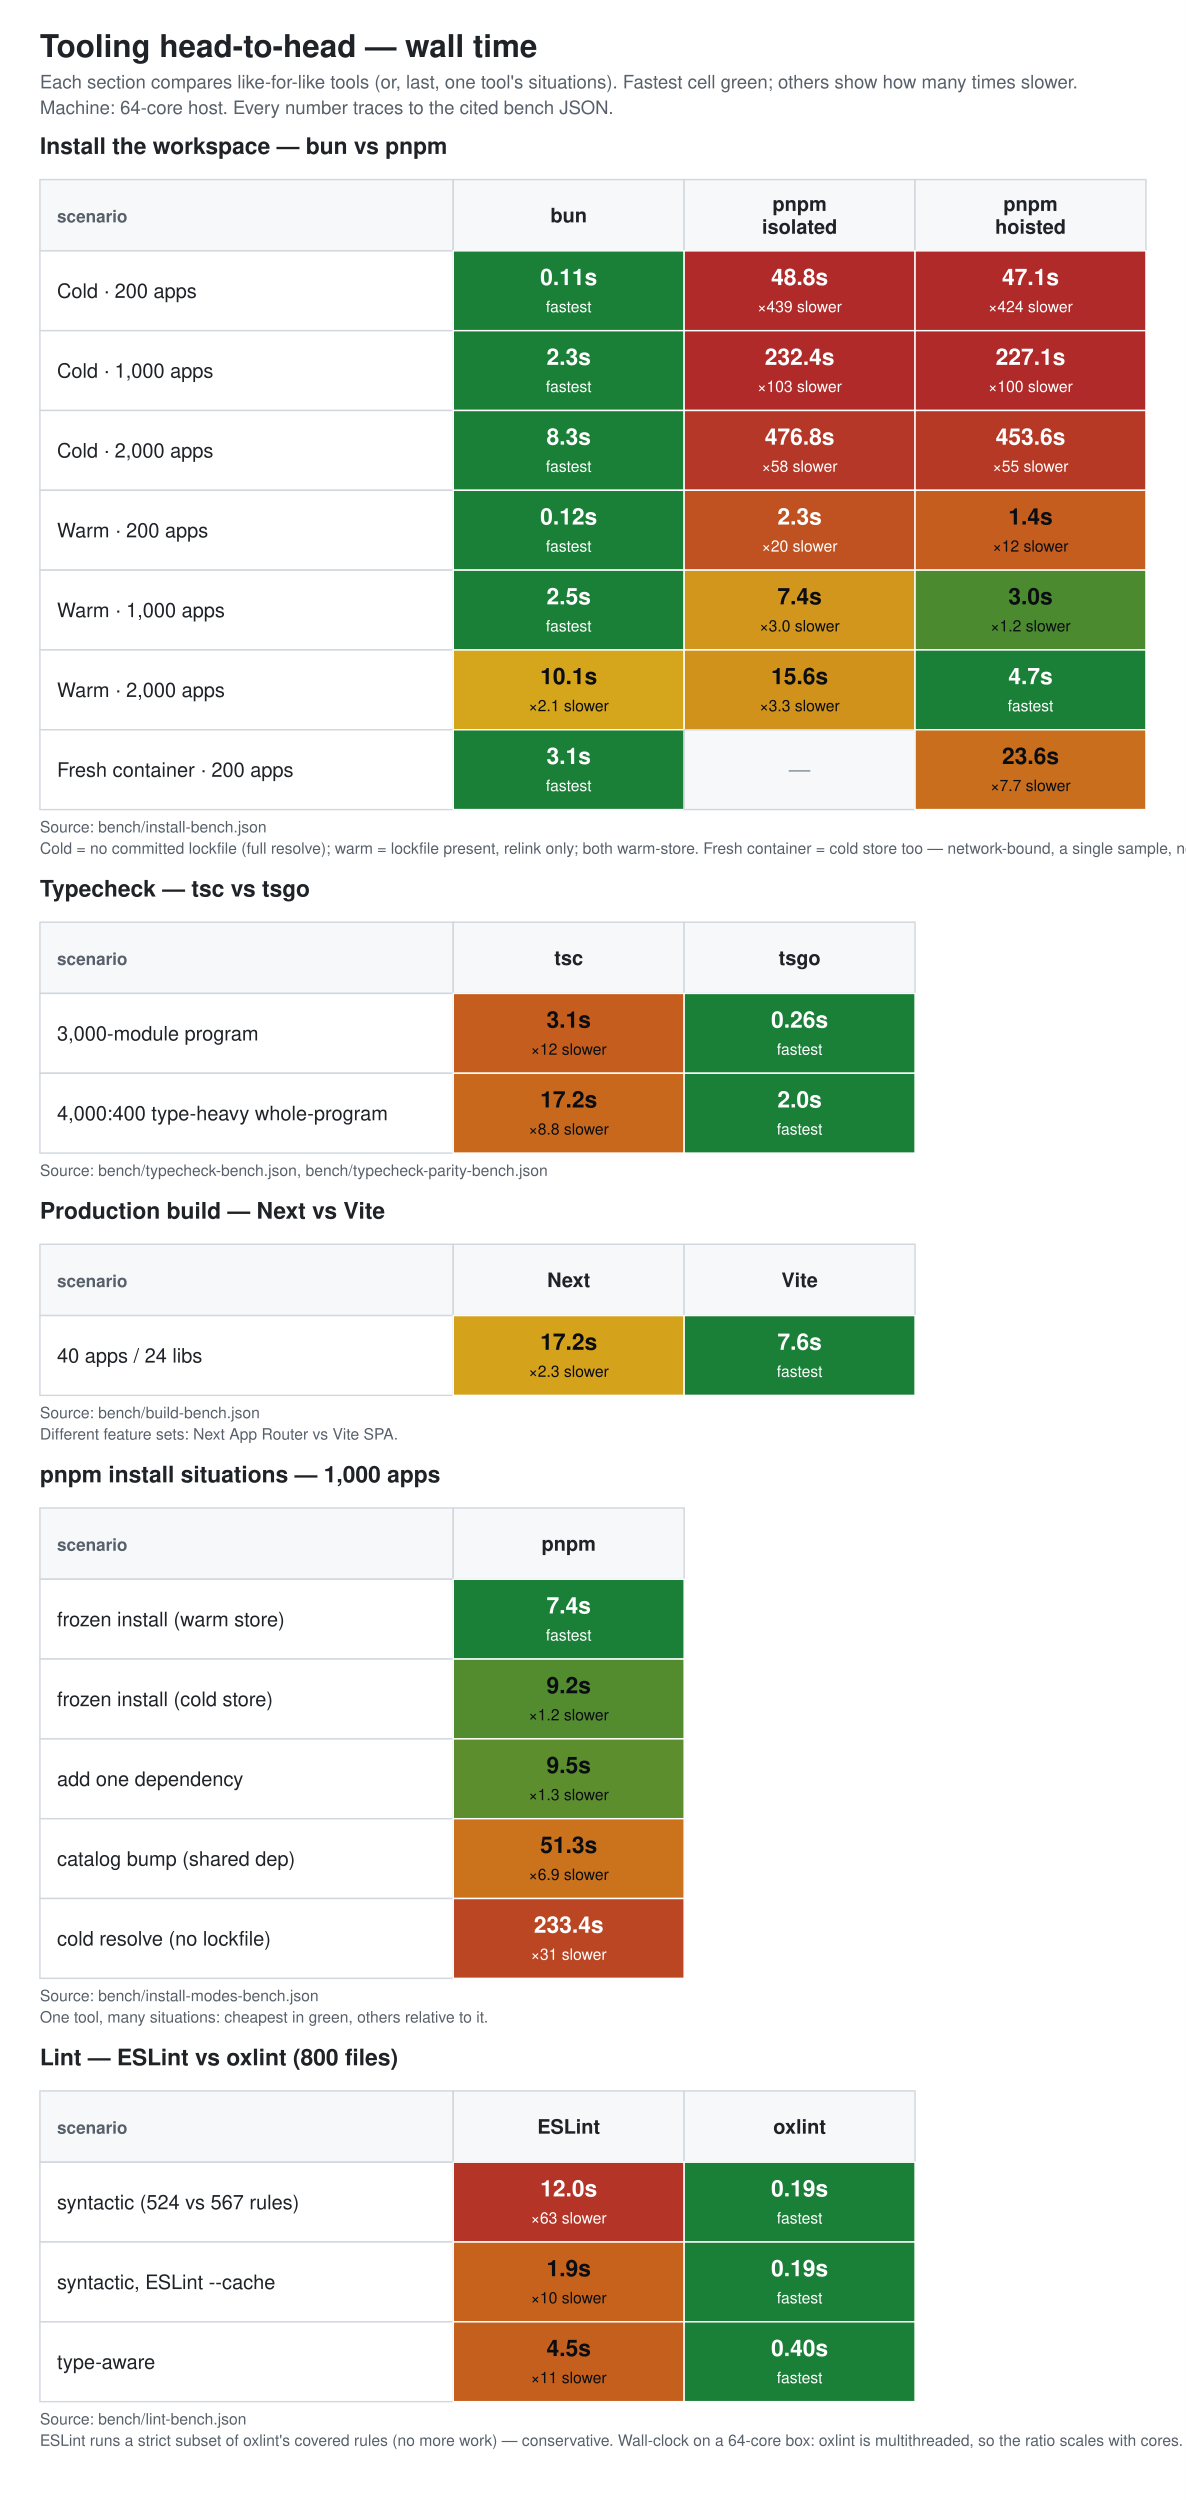
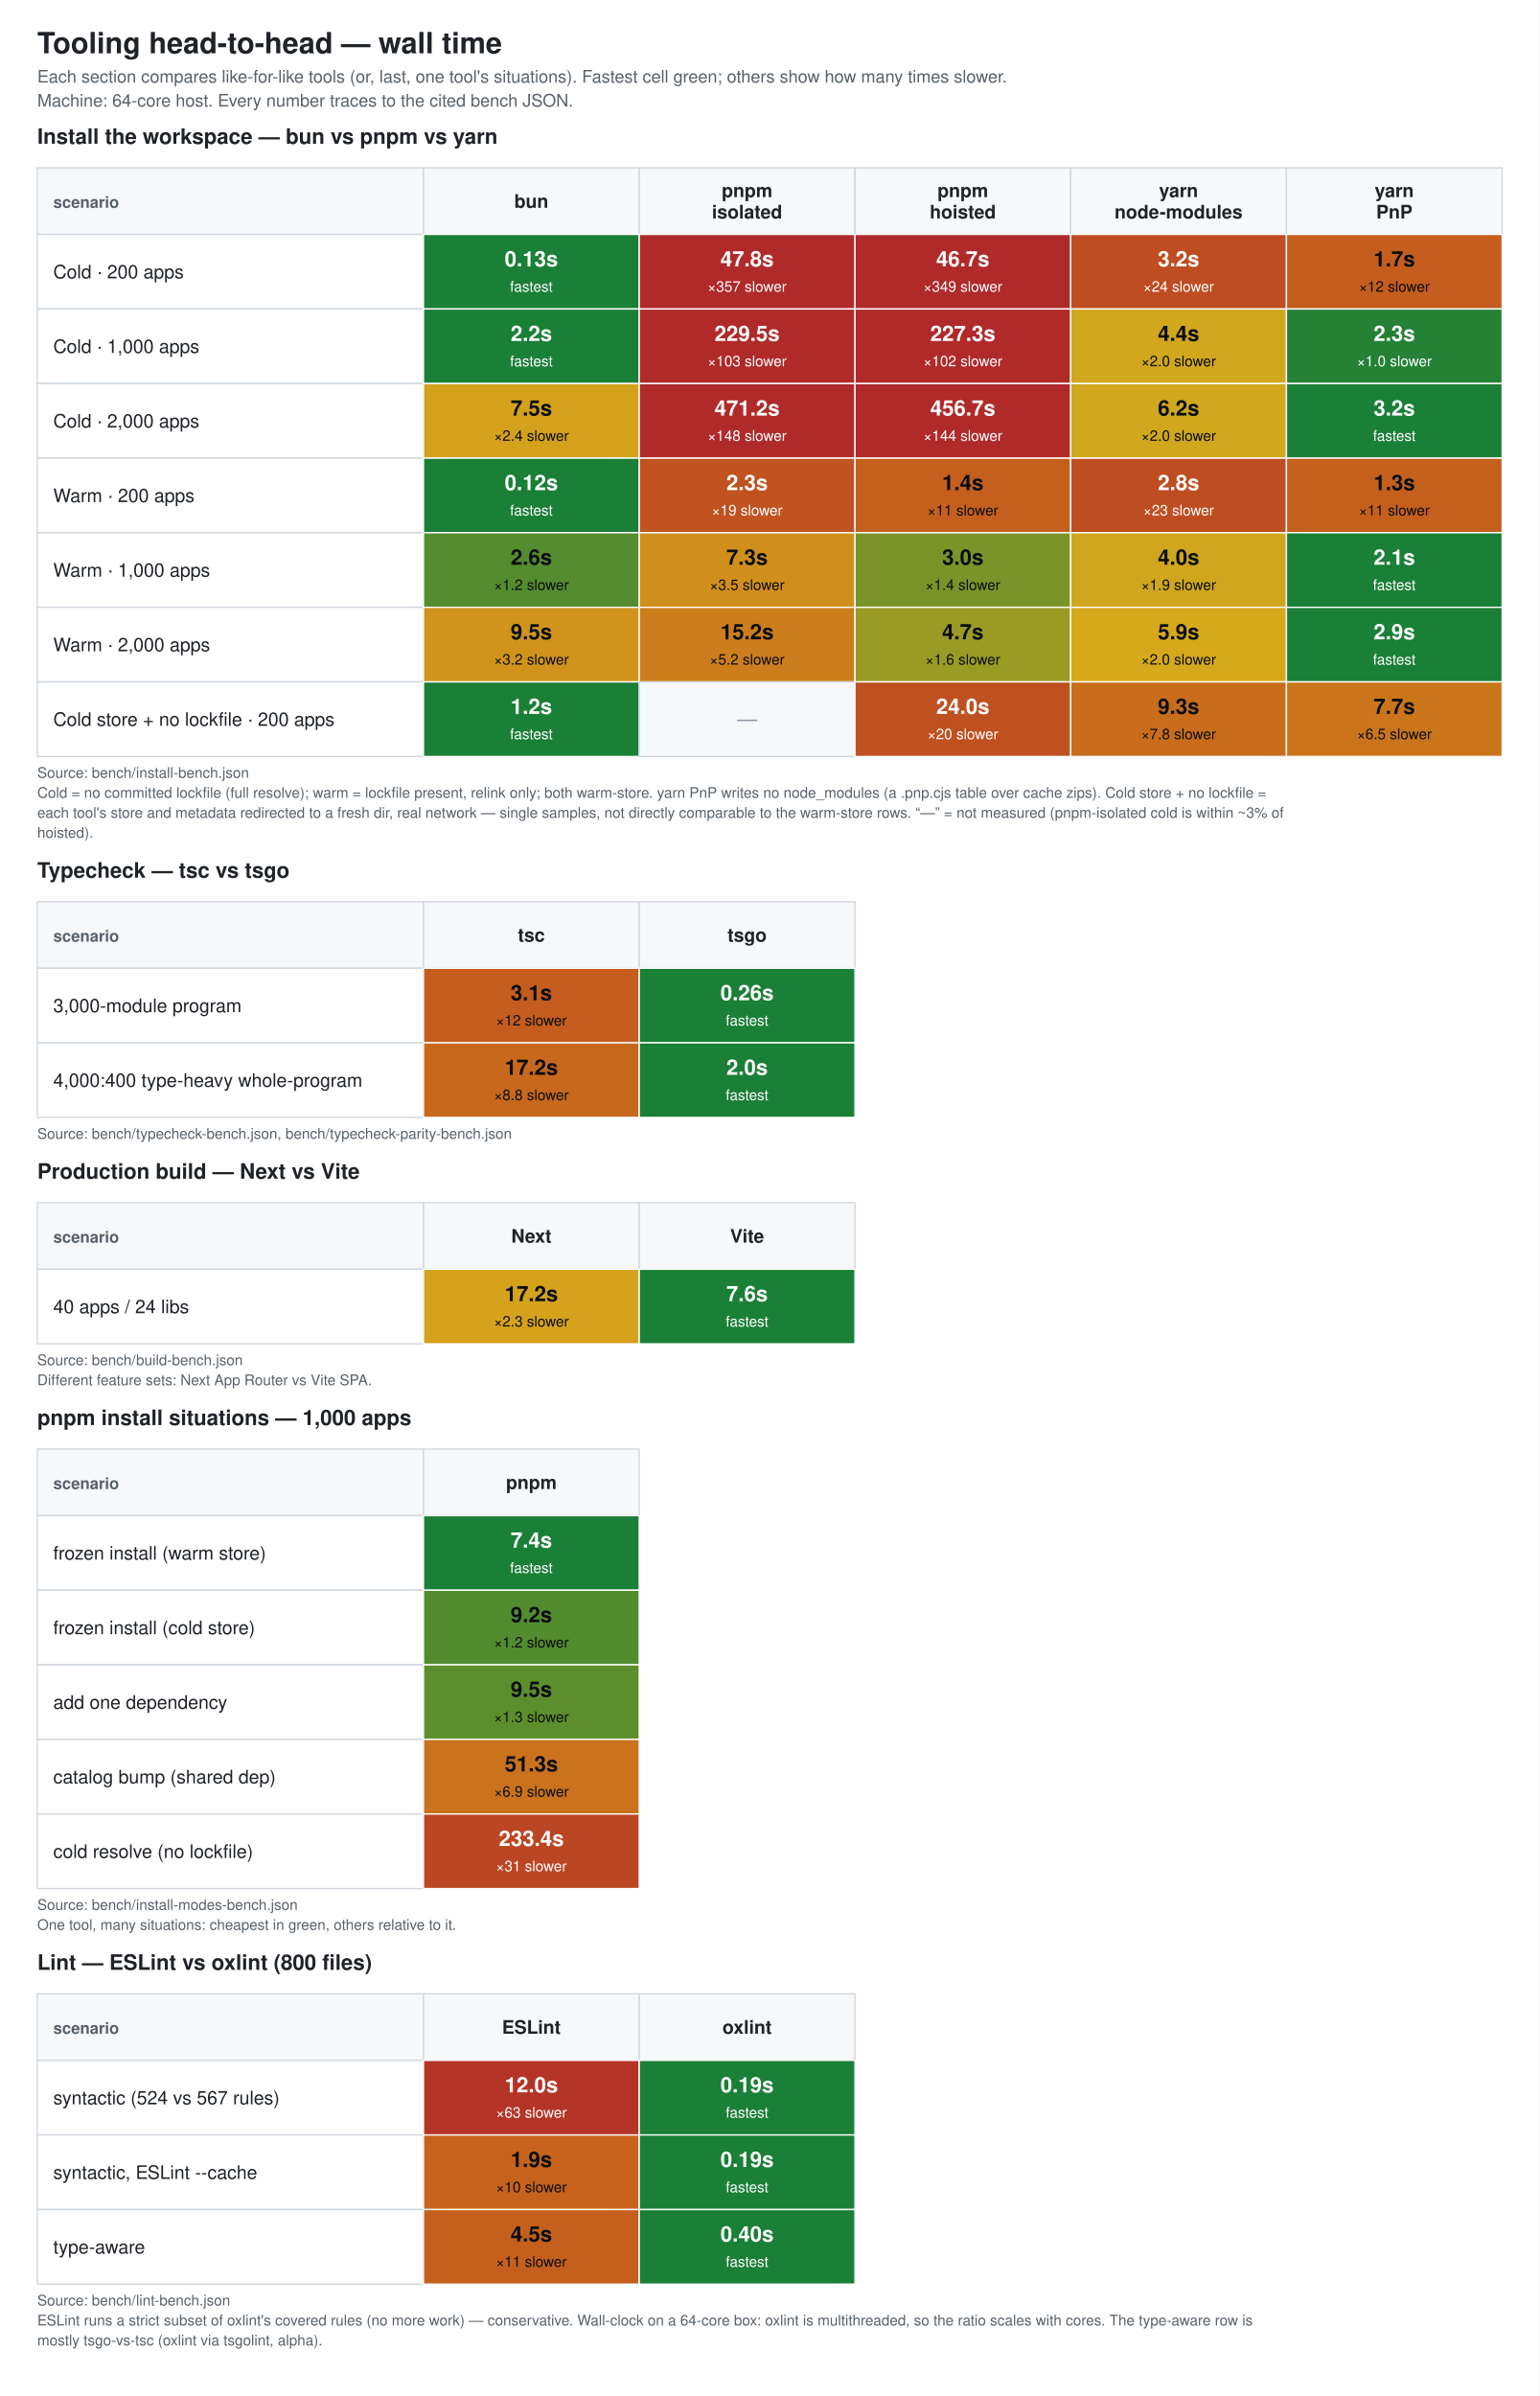
- <svg xmlns="http://www.w3.org/2000/svg" width="832" height="1754" viewBox="0 0 832 1754" font-family="-apple-system,BlinkMacSystemFont,Segoe UI,Helvetica,Arial,sans-serif">
-   <rect width="832" height="1754" fill="#ffffff" />
+ <svg xmlns="http://www.w3.org/2000/svg" width="1156" height="1799" viewBox="0 0 1156 1799" font-family="-apple-system,BlinkMacSystemFont,Segoe UI,Helvetica,Arial,sans-serif">
+   <rect width="1156" height="1799" fill="#ffffff" />
  <text x="28" y="40" font-size="22" font-weight="700" fill="#1f2328">Tooling head-to-head — wall time</text>
  <text x="28" y="62" font-size="13" fill="#57606a">Each section compares like-for-like tools (or, last, one tool's situations). Fastest cell green; others show how many times slower.</text>
  <text x="28" y="80" font-size="13" fill="#57606a">Machine: 64-core host. Every number traces to the cited bench JSON.</text>
-   <text x="28" y="108" font-size="16" font-weight="700" fill="#1f2328">Install the workspace — bun vs pnpm</text>
+   <text x="28" y="108" font-size="16" font-weight="700" fill="#1f2328">Install the workspace — bun vs pnpm vs yarn</text>
  <rect x="28" y="126" width="290" height="50" fill="#f6f8fa" stroke="#d0d7de" />
  <text x="40" y="156" font-size="12" font-weight="600" fill="#57606a">scenario</text>
  <rect x="318" y="126" width="162" height="50" fill="#f6f8fa" stroke="#d0d7de" />
  <text x="399" y="156" font-size="14" font-weight="700" fill="#1f2328" text-anchor="middle">bun</text>
  <rect x="480" y="126" width="162" height="50" fill="#f6f8fa" stroke="#d0d7de" />
  <text x="561" y="148" font-size="14" font-weight="700" fill="#1f2328" text-anchor="middle">pnpm</text>
  <text x="561" y="164" font-size="14" font-weight="700" fill="#1f2328" text-anchor="middle">isolated</text>
  <rect x="642" y="126" width="162" height="50" fill="#f6f8fa" stroke="#d0d7de" />
  <text x="723" y="148" font-size="14" font-weight="700" fill="#1f2328" text-anchor="middle">pnpm</text>
  <text x="723" y="164" font-size="14" font-weight="700" fill="#1f2328" text-anchor="middle">hoisted</text>
+   <rect x="804" y="126" width="162" height="50" fill="#f6f8fa" stroke="#d0d7de" />
+   <text x="885" y="148" font-size="14" font-weight="700" fill="#1f2328" text-anchor="middle">yarn</text>
+   <text x="885" y="164" font-size="14" font-weight="700" fill="#1f2328" text-anchor="middle">node-modules</text>
+   <rect x="966" y="126" width="162" height="50" fill="#f6f8fa" stroke="#d0d7de" />
+   <text x="1047" y="148" font-size="14" font-weight="700" fill="#1f2328" text-anchor="middle">yarn</text>
+   <text x="1047" y="164" font-size="14" font-weight="700" fill="#1f2328" text-anchor="middle">PnP</text>
  <rect x="28" y="176" width="290" height="56" fill="#ffffff" stroke="#d0d7de" />
  <text x="40" y="209" font-size="14" fill="#1f2328">Cold · 200 apps</text>
  <rect x="318" y="176" width="162" height="56" fill="rgb(26,127,55)" stroke="#ffffff" />
-   <text x="399" y="200" font-size="16" font-weight="700" fill="#ffffff" text-anchor="middle">0.11s</text>
+   <text x="399" y="200" font-size="16" font-weight="700" fill="#ffffff" text-anchor="middle">0.13s</text>
  <text x="399" y="219" font-size="11" fill="#ffffff" text-anchor="middle">fastest</text>
  <rect x="480" y="176" width="162" height="56" fill="rgb(176,42,42)" stroke="#ffffff" />
-   <text x="561" y="200" font-size="16" font-weight="700" fill="#ffffff" text-anchor="middle">48.8s</text>
-   <text x="561" y="219" font-size="11" fill="#ffffff" text-anchor="middle">×439 slower</text>
+   <text x="561" y="200" font-size="16" font-weight="700" fill="#ffffff" text-anchor="middle">47.8s</text>
+   <text x="561" y="219" font-size="11" fill="#ffffff" text-anchor="middle">×357 slower</text>
  <rect x="642" y="176" width="162" height="56" fill="rgb(176,42,42)" stroke="#ffffff" />
-   <text x="723" y="200" font-size="16" font-weight="700" fill="#ffffff" text-anchor="middle">47.1s</text>
-   <text x="723" y="219" font-size="11" fill="#ffffff" text-anchor="middle">×424 slower</text>
+   <text x="723" y="200" font-size="16" font-weight="700" fill="#ffffff" text-anchor="middle">46.7s</text>
+   <text x="723" y="219" font-size="11" fill="#ffffff" text-anchor="middle">×349 slower</text>
+   <rect x="804" y="176" width="162" height="56" fill="rgb(190,77,33)" stroke="#ffffff" />
+   <text x="885" y="200" font-size="16" font-weight="700" fill="#ffffff" text-anchor="middle">3.2s</text>
+   <text x="885" y="219" font-size="11" fill="#ffffff" text-anchor="middle">×24 slower</text>
+   <rect x="966" y="176" width="162" height="56" fill="rgb(196,93,29)" stroke="#ffffff" />
+   <text x="1047" y="200" font-size="16" font-weight="700" fill="#0a0d12" text-anchor="middle">1.7s</text>
+   <text x="1047" y="219" font-size="11" fill="#0a0d12" text-anchor="middle">×12 slower</text>
  <rect x="28" y="232" width="290" height="56" fill="#ffffff" stroke="#d0d7de" />
  <text x="40" y="265" font-size="14" fill="#1f2328">Cold · 1,000 apps</text>
  <rect x="318" y="232" width="162" height="56" fill="rgb(26,127,55)" stroke="#ffffff" />
-   <text x="399" y="256" font-size="16" font-weight="700" fill="#ffffff" text-anchor="middle">2.3s</text>
+   <text x="399" y="256" font-size="16" font-weight="700" fill="#ffffff" text-anchor="middle">2.2s</text>
  <text x="399" y="275" font-size="11" fill="#ffffff" text-anchor="middle">fastest</text>
  <rect x="480" y="232" width="162" height="56" fill="rgb(176,42,42)" stroke="#ffffff" />
-   <text x="561" y="256" font-size="16" font-weight="700" fill="#ffffff" text-anchor="middle">232.4s</text>
+   <text x="561" y="256" font-size="16" font-weight="700" fill="#ffffff" text-anchor="middle">229.5s</text>
  <text x="561" y="275" font-size="11" fill="#ffffff" text-anchor="middle">×103 slower</text>
  <rect x="642" y="232" width="162" height="56" fill="rgb(176,42,42)" stroke="#ffffff" />
-   <text x="723" y="256" font-size="16" font-weight="700" fill="#ffffff" text-anchor="middle">227.1s</text>
-   <text x="723" y="275" font-size="11" fill="#ffffff" text-anchor="middle">×100 slower</text>
+   <text x="723" y="256" font-size="16" font-weight="700" fill="#ffffff" text-anchor="middle">227.3s</text>
+   <text x="723" y="275" font-size="11" fill="#ffffff" text-anchor="middle">×102 slower</text>
+   <rect x="804" y="232" width="162" height="56" fill="rgb(209,167,29)" stroke="#ffffff" />
+   <text x="885" y="256" font-size="16" font-weight="700" fill="#0a0d12" text-anchor="middle">4.4s</text>
+   <text x="885" y="275" font-size="11" fill="#0a0d12" text-anchor="middle">×2.0 slower</text>
+   <rect x="966" y="232" width="162" height="56" fill="rgb(36,129,54)" stroke="#ffffff" />
+   <text x="1047" y="256" font-size="16" font-weight="700" fill="#ffffff" text-anchor="middle">2.3s</text>
+   <text x="1047" y="275" font-size="11" fill="#ffffff" text-anchor="middle">×1.0 slower</text>
  <rect x="28" y="288" width="290" height="56" fill="#ffffff" stroke="#d0d7de" />
  <text x="40" y="321" font-size="14" fill="#1f2328">Cold · 2,000 apps</text>
-   <rect x="318" y="288" width="162" height="56" fill="rgb(26,127,55)" stroke="#ffffff" />
-   <text x="399" y="312" font-size="16" font-weight="700" fill="#ffffff" text-anchor="middle">8.3s</text>
-   <text x="399" y="331" font-size="11" fill="#ffffff" text-anchor="middle">fastest</text>
-   <rect x="480" y="288" width="162" height="56" fill="rgb(181,55,39)" stroke="#ffffff" />
-   <text x="561" y="312" font-size="16" font-weight="700" fill="#ffffff" text-anchor="middle">476.8s</text>
-   <text x="561" y="331" font-size="11" fill="#ffffff" text-anchor="middle">×58 slower</text>
-   <rect x="642" y="288" width="162" height="56" fill="rgb(182,57,38)" stroke="#ffffff" />
-   <text x="723" y="312" font-size="16" font-weight="700" fill="#ffffff" text-anchor="middle">453.6s</text>
-   <text x="723" y="331" font-size="11" fill="#ffffff" text-anchor="middle">×55 slower</text>
+   <rect x="318" y="288" width="162" height="56" fill="rgb(212,161,28)" stroke="#ffffff" />
+   <text x="399" y="312" font-size="16" font-weight="700" fill="#0a0d12" text-anchor="middle">7.5s</text>
+   <text x="399" y="331" font-size="11" fill="#0a0d12" text-anchor="middle">×2.4 slower</text>
+   <rect x="480" y="288" width="162" height="56" fill="rgb(176,42,42)" stroke="#ffffff" />
+   <text x="561" y="312" font-size="16" font-weight="700" fill="#ffffff" text-anchor="middle">471.2s</text>
+   <text x="561" y="331" font-size="11" fill="#ffffff" text-anchor="middle">×148 slower</text>
+   <rect x="642" y="288" width="162" height="56" fill="rgb(176,42,42)" stroke="#ffffff" />
+   <text x="723" y="312" font-size="16" font-weight="700" fill="#ffffff" text-anchor="middle">456.7s</text>
+   <text x="723" y="331" font-size="11" fill="#ffffff" text-anchor="middle">×144 slower</text>
+   <rect x="804" y="288" width="162" height="56" fill="rgb(208,167,29)" stroke="#ffffff" />
+   <text x="885" y="312" font-size="16" font-weight="700" fill="#0a0d12" text-anchor="middle">6.2s</text>
+   <text x="885" y="331" font-size="11" fill="#0a0d12" text-anchor="middle">×2.0 slower</text>
+   <rect x="966" y="288" width="162" height="56" fill="rgb(26,127,55)" stroke="#ffffff" />
+   <text x="1047" y="312" font-size="16" font-weight="700" fill="#ffffff" text-anchor="middle">3.2s</text>
+   <text x="1047" y="331" font-size="11" fill="#ffffff" text-anchor="middle">fastest</text>
  <rect x="28" y="344" width="290" height="56" fill="#ffffff" stroke="#d0d7de" />
  <text x="40" y="377" font-size="14" fill="#1f2328">Warm · 200 apps</text>
  <rect x="318" y="344" width="162" height="56" fill="rgb(26,127,55)" stroke="#ffffff" />
  <text x="399" y="368" font-size="16" font-weight="700" fill="#ffffff" text-anchor="middle">0.12s</text>
  <text x="399" y="387" font-size="11" fill="#ffffff" text-anchor="middle">fastest</text>
-   <rect x="480" y="344" width="162" height="56" fill="rgb(192,81,32)" stroke="#ffffff" />
+   <rect x="480" y="344" width="162" height="56" fill="rgb(192,83,32)" stroke="#ffffff" />
  <text x="561" y="368" font-size="16" font-weight="700" fill="#ffffff" text-anchor="middle">2.3s</text>
-   <text x="561" y="387" font-size="11" fill="#ffffff" text-anchor="middle">×20 slower</text>
-   <rect x="642" y="344" width="162" height="56" fill="rgb(196,93,29)" stroke="#ffffff" />
+   <text x="561" y="387" font-size="11" fill="#ffffff" text-anchor="middle">×19 slower</text>
+   <rect x="642" y="344" width="162" height="56" fill="rgb(197,95,29)" stroke="#ffffff" />
  <text x="723" y="368" font-size="16" font-weight="700" fill="#0a0d12" text-anchor="middle">1.4s</text>
-   <text x="723" y="387" font-size="11" fill="#0a0d12" text-anchor="middle">×12 slower</text>
+   <text x="723" y="387" font-size="11" fill="#0a0d12" text-anchor="middle">×11 slower</text>
+   <rect x="804" y="344" width="162" height="56" fill="rgb(190,78,33)" stroke="#ffffff" />
+   <text x="885" y="368" font-size="16" font-weight="700" fill="#ffffff" text-anchor="middle">2.8s</text>
+   <text x="885" y="387" font-size="11" fill="#ffffff" text-anchor="middle">×23 slower</text>
+   <rect x="966" y="344" width="162" height="56" fill="rgb(197,96,28)" stroke="#ffffff" />
+   <text x="1047" y="368" font-size="16" font-weight="700" fill="#0a0d12" text-anchor="middle">1.3s</text>
+   <text x="1047" y="387" font-size="11" fill="#0a0d12" text-anchor="middle">×11 slower</text>
  <rect x="28" y="400" width="290" height="56" fill="#ffffff" stroke="#d0d7de" />
  <text x="40" y="433" font-size="14" fill="#1f2328">Warm · 1,000 apps</text>
-   <rect x="318" y="400" width="162" height="56" fill="rgb(26,127,55)" stroke="#ffffff" />
-   <text x="399" y="424" font-size="16" font-weight="700" fill="#ffffff" text-anchor="middle">2.5s</text>
-   <text x="399" y="443" font-size="11" fill="#ffffff" text-anchor="middle">fastest</text>
-   <rect x="480" y="400" width="162" height="56" fill="rgb(210,150,28)" stroke="#ffffff" />
-   <text x="561" y="424" font-size="16" font-weight="700" fill="#0a0d12" text-anchor="middle">7.4s</text>
-   <text x="561" y="443" font-size="11" fill="#0a0d12" text-anchor="middle">×3.0 slower</text>
-   <rect x="642" y="400" width="162" height="56" fill="rgb(76,138,48)" stroke="#ffffff" />
+   <rect x="318" y="400" width="162" height="56" fill="rgb(85,140,47)" stroke="#ffffff" />
+   <text x="399" y="424" font-size="16" font-weight="700" fill="#0a0d12" text-anchor="middle">2.6s</text>
+   <text x="399" y="443" font-size="11" fill="#0a0d12" text-anchor="middle">×1.2 slower</text>
+   <rect x="480" y="400" width="162" height="56" fill="rgb(208,143,28)" stroke="#ffffff" />
+   <text x="561" y="424" font-size="16" font-weight="700" fill="#0a0d12" text-anchor="middle">7.3s</text>
+   <text x="561" y="443" font-size="11" fill="#0a0d12" text-anchor="middle">×3.5 slower</text>
+   <rect x="642" y="400" width="162" height="56" fill="rgb(123,148,41)" stroke="#ffffff" />
  <text x="723" y="424" font-size="16" font-weight="700" fill="#0a0d12" text-anchor="middle">3.0s</text>
-   <text x="723" y="443" font-size="11" fill="#0a0d12" text-anchor="middle">×1.2 slower</text>
+   <text x="723" y="443" font-size="11" fill="#0a0d12" text-anchor="middle">×1.4 slower</text>
+   <rect x="804" y="400" width="162" height="56" fill="rgb(207,166,29)" stroke="#ffffff" />
+   <text x="885" y="424" font-size="16" font-weight="700" fill="#0a0d12" text-anchor="middle">4.0s</text>
+   <text x="885" y="443" font-size="11" fill="#0a0d12" text-anchor="middle">×1.9 slower</text>
+   <rect x="966" y="400" width="162" height="56" fill="rgb(26,127,55)" stroke="#ffffff" />
+   <text x="1047" y="424" font-size="16" font-weight="700" fill="#ffffff" text-anchor="middle">2.1s</text>
+   <text x="1047" y="443" font-size="11" fill="#ffffff" text-anchor="middle">fastest</text>
  <rect x="28" y="456" width="290" height="56" fill="#ffffff" stroke="#d0d7de" />
  <text x="40" y="489" font-size="14" fill="#1f2328">Warm · 2,000 apps</text>
-   <rect x="318" y="456" width="162" height="56" fill="rgb(213,165,28)" stroke="#ffffff" />
-   <text x="399" y="480" font-size="16" font-weight="700" fill="#0a0d12" text-anchor="middle">10.1s</text>
-   <text x="399" y="499" font-size="11" fill="#0a0d12" text-anchor="middle">×2.1 slower</text>
-   <rect x="480" y="456" width="162" height="56" fill="rgb(209,146,28)" stroke="#ffffff" />
-   <text x="561" y="480" font-size="16" font-weight="700" fill="#0a0d12" text-anchor="middle">15.6s</text>
-   <text x="561" y="499" font-size="11" fill="#0a0d12" text-anchor="middle">×3.3 slower</text>
-   <rect x="642" y="456" width="162" height="56" fill="rgb(26,127,55)" stroke="#ffffff" />
-   <text x="723" y="480" font-size="16" font-weight="700" fill="#ffffff" text-anchor="middle">4.7s</text>
-   <text x="723" y="499" font-size="11" fill="#ffffff" text-anchor="middle">fastest</text>
+   <rect x="318" y="456" width="162" height="56" fill="rgb(209,147,28)" stroke="#ffffff" />
+   <text x="399" y="480" font-size="16" font-weight="700" fill="#0a0d12" text-anchor="middle">9.5s</text>
+   <text x="399" y="499" font-size="11" fill="#0a0d12" text-anchor="middle">×3.2 slower</text>
+   <rect x="480" y="456" width="162" height="56" fill="rgb(205,126,28)" stroke="#ffffff" />
+   <text x="561" y="480" font-size="16" font-weight="700" fill="#0a0d12" text-anchor="middle">15.2s</text>
+   <text x="561" y="499" font-size="11" fill="#0a0d12" text-anchor="middle">×5.2 slower</text>
+   <rect x="642" y="456" width="162" height="56" fill="rgb(153,155,37)" stroke="#ffffff" />
+   <text x="723" y="480" font-size="16" font-weight="700" fill="#0a0d12" text-anchor="middle">4.7s</text>
+   <text x="723" y="499" font-size="11" fill="#0a0d12" text-anchor="middle">×1.6 slower</text>
+   <rect x="804" y="456" width="162" height="56" fill="rgb(214,168,28)" stroke="#ffffff" />
+   <text x="885" y="480" font-size="16" font-weight="700" fill="#0a0d12" text-anchor="middle">5.9s</text>
+   <text x="885" y="499" font-size="11" fill="#0a0d12" text-anchor="middle">×2.0 slower</text>
+   <rect x="966" y="456" width="162" height="56" fill="rgb(26,127,55)" stroke="#ffffff" />
+   <text x="1047" y="480" font-size="16" font-weight="700" fill="#ffffff" text-anchor="middle">2.9s</text>
+   <text x="1047" y="499" font-size="11" fill="#ffffff" text-anchor="middle">fastest</text>
  <rect x="28" y="512" width="290" height="56" fill="#ffffff" stroke="#d0d7de" />
-   <text x="40" y="545" font-size="14" fill="#1f2328">Fresh container · 200 apps</text>
+   <text x="40" y="545" font-size="14" fill="#1f2328">Cold store + no lockfile · 200 apps</text>
  <rect x="318" y="512" width="162" height="56" fill="rgb(26,127,55)" stroke="#ffffff" />
-   <text x="399" y="536" font-size="16" font-weight="700" fill="#ffffff" text-anchor="middle">3.1s</text>
+   <text x="399" y="536" font-size="16" font-weight="700" fill="#ffffff" text-anchor="middle">1.2s</text>
  <text x="399" y="555" font-size="11" fill="#ffffff" text-anchor="middle">fastest</text>
  <rect x="480" y="512" width="162" height="56" fill="#f6f8fa" stroke="#d0d7de" />
  <text x="561" y="545" font-size="15" fill="#8c959f" text-anchor="middle">—</text>
-   <rect x="642" y="512" width="162" height="56" fill="rgb(201,110,28)" stroke="#ffffff" />
-   <text x="723" y="536" font-size="16" font-weight="700" fill="#0a0d12" text-anchor="middle">23.6s</text>
-   <text x="723" y="555" font-size="11" fill="#0a0d12" text-anchor="middle">×7.7 slower</text>
+   <rect x="642" y="512" width="162" height="56" fill="rgb(191,81,32)" stroke="#ffffff" />
+   <text x="723" y="536" font-size="16" font-weight="700" fill="#ffffff" text-anchor="middle">24.0s</text>
+   <text x="723" y="555" font-size="11" fill="#ffffff" text-anchor="middle">×20 slower</text>
+   <rect x="804" y="512" width="162" height="56" fill="rgb(200,109,28)" stroke="#ffffff" />
+   <text x="885" y="536" font-size="16" font-weight="700" fill="#0a0d12" text-anchor="middle">9.3s</text>
+   <text x="885" y="555" font-size="11" fill="#0a0d12" text-anchor="middle">×7.8 slower</text>
+   <rect x="966" y="512" width="162" height="56" fill="rgb(202,117,28)" stroke="#ffffff" />
+   <text x="1047" y="536" font-size="16" font-weight="700" fill="#0a0d12" text-anchor="middle">7.7s</text>
+   <text x="1047" y="555" font-size="11" fill="#0a0d12" text-anchor="middle">×6.5 slower</text>
  <text x="28" y="584" font-size="11" fill="#57606a">Source: bench/install-bench.json</text>
-   <text x="28" y="599" font-size="11" fill="#57606a">Cold = no committed lockfile (full resolve); warm = lockfile present, relink only; both warm-store. Fresh container = cold store too — network-bound, a single sample, not directly comparable to the warm-store rows.</text>
-   <text x="28" y="629" font-size="16" font-weight="700" fill="#1f2328">Typecheck — tsc vs tsgo</text>
-   <rect x="28" y="647" width="290" height="50" fill="#f6f8fa" stroke="#d0d7de" />
-   <text x="40" y="677" font-size="12" font-weight="600" fill="#57606a">scenario</text>
-   <rect x="318" y="647" width="162" height="50" fill="#f6f8fa" stroke="#d0d7de" />
-   <text x="399" y="677" font-size="14" font-weight="700" fill="#1f2328" text-anchor="middle">tsc</text>
-   <rect x="480" y="647" width="162" height="50" fill="#f6f8fa" stroke="#d0d7de" />
-   <text x="561" y="677" font-size="14" font-weight="700" fill="#1f2328" text-anchor="middle">tsgo</text>
-   <rect x="28" y="697" width="290" height="56" fill="#ffffff" stroke="#d0d7de" />
-   <text x="40" y="730" font-size="14" fill="#1f2328">3,000-module program</text>
-   <rect x="318" y="697" width="162" height="56" fill="rgb(196,93,29)" stroke="#ffffff" />
-   <text x="399" y="721" font-size="16" font-weight="700" fill="#0a0d12" text-anchor="middle">3.1s</text>
-   <text x="399" y="740" font-size="11" fill="#0a0d12" text-anchor="middle">×12 slower</text>
-   <rect x="480" y="697" width="162" height="56" fill="rgb(26,127,55)" stroke="#ffffff" />
-   <text x="561" y="721" font-size="16" font-weight="700" fill="#ffffff" text-anchor="middle">0.26s</text>
-   <text x="561" y="740" font-size="11" fill="#ffffff" text-anchor="middle">fastest</text>
-   <rect x="28" y="753" width="290" height="56" fill="#ffffff" stroke="#d0d7de" />
-   <text x="40" y="786" font-size="14" fill="#1f2328">4,000:400 type-heavy whole-program</text>
-   <rect x="318" y="753" width="162" height="56" fill="rgb(199,104,28)" stroke="#ffffff" />
-   <text x="399" y="777" font-size="16" font-weight="700" fill="#0a0d12" text-anchor="middle">17.2s</text>
-   <text x="399" y="796" font-size="11" fill="#0a0d12" text-anchor="middle">×8.8 slower</text>
-   <rect x="480" y="753" width="162" height="56" fill="rgb(26,127,55)" stroke="#ffffff" />
-   <text x="561" y="777" font-size="16" font-weight="700" fill="#ffffff" text-anchor="middle">2.0s</text>
-   <text x="561" y="796" font-size="11" fill="#ffffff" text-anchor="middle">fastest</text>
-   <text x="28" y="825" font-size="11" fill="#57606a">Source: bench/typecheck-bench.json, bench/typecheck-parity-bench.json</text>
-   <text x="28" y="855" font-size="16" font-weight="700" fill="#1f2328">Production build — Next vs Vite</text>
-   <rect x="28" y="873" width="290" height="50" fill="#f6f8fa" stroke="#d0d7de" />
-   <text x="40" y="903" font-size="12" font-weight="600" fill="#57606a">scenario</text>
-   <rect x="318" y="873" width="162" height="50" fill="#f6f8fa" stroke="#d0d7de" />
-   <text x="399" y="903" font-size="14" font-weight="700" fill="#1f2328" text-anchor="middle">Next</text>
-   <rect x="480" y="873" width="162" height="50" fill="#f6f8fa" stroke="#d0d7de" />
-   <text x="561" y="903" font-size="14" font-weight="700" fill="#1f2328" text-anchor="middle">Vite</text>
-   <rect x="28" y="923" width="290" height="56" fill="#ffffff" stroke="#d0d7de" />
-   <text x="40" y="956" font-size="14" fill="#1f2328">40 apps / 24 libs</text>
-   <rect x="318" y="923" width="162" height="56" fill="rgb(213,162,28)" stroke="#ffffff" />
-   <text x="399" y="947" font-size="16" font-weight="700" fill="#0a0d12" text-anchor="middle">17.2s</text>
-   <text x="399" y="966" font-size="11" fill="#0a0d12" text-anchor="middle">×2.3 slower</text>
-   <rect x="480" y="923" width="162" height="56" fill="rgb(26,127,55)" stroke="#ffffff" />
-   <text x="561" y="947" font-size="16" font-weight="700" fill="#ffffff" text-anchor="middle">7.6s</text>
-   <text x="561" y="966" font-size="11" fill="#ffffff" text-anchor="middle">fastest</text>
-   <text x="28" y="995" font-size="11" fill="#57606a">Source: bench/build-bench.json</text>
-   <text x="28" y="1010" font-size="11" fill="#57606a">Different feature sets: Next App Router vs Vite SPA.</text>
-   <text x="28" y="1040" font-size="16" font-weight="700" fill="#1f2328">pnpm install situations — 1,000 apps</text>
-   <rect x="28" y="1058" width="290" height="50" fill="#f6f8fa" stroke="#d0d7de" />
-   <text x="40" y="1088" font-size="12" font-weight="600" fill="#57606a">scenario</text>
-   <rect x="318" y="1058" width="162" height="50" fill="#f6f8fa" stroke="#d0d7de" />
-   <text x="399" y="1088" font-size="14" font-weight="700" fill="#1f2328" text-anchor="middle">pnpm</text>
-   <rect x="28" y="1108" width="290" height="56" fill="#ffffff" stroke="#d0d7de" />
-   <text x="40" y="1141" font-size="14" fill="#1f2328">frozen install (warm store)</text>
-   <rect x="318" y="1108" width="162" height="56" fill="rgb(26,127,55)" stroke="#ffffff" />
-   <text x="399" y="1132" font-size="16" font-weight="700" fill="#ffffff" text-anchor="middle">7.4s</text>
-   <text x="399" y="1151" font-size="11" fill="#ffffff" text-anchor="middle">fastest</text>
-   <rect x="28" y="1164" width="290" height="56" fill="#ffffff" stroke="#d0d7de" />
-   <text x="40" y="1197" font-size="14" fill="#1f2328">frozen install (cold store)</text>
-   <rect x="318" y="1164" width="162" height="56" fill="rgb(83,139,47)" stroke="#ffffff" />
-   <text x="399" y="1188" font-size="16" font-weight="700" fill="#0a0d12" text-anchor="middle">9.2s</text>
-   <text x="399" y="1207" font-size="11" fill="#0a0d12" text-anchor="middle">×1.2 slower</text>
-   <rect x="28" y="1220" width="290" height="56" fill="#ffffff" stroke="#d0d7de" />
-   <text x="40" y="1253" font-size="14" fill="#1f2328">add one dependency</text>
-   <rect x="318" y="1220" width="162" height="56" fill="rgb(93,142,45)" stroke="#ffffff" />
-   <text x="399" y="1244" font-size="16" font-weight="700" fill="#0a0d12" text-anchor="middle">9.5s</text>
-   <text x="399" y="1263" font-size="11" fill="#0a0d12" text-anchor="middle">×1.3 slower</text>
-   <rect x="28" y="1276" width="290" height="56" fill="#ffffff" stroke="#d0d7de" />
-   <text x="40" y="1309" font-size="14" fill="#1f2328">catalog bump (shared dep)</text>
-   <rect x="318" y="1276" width="162" height="56" fill="rgb(202,114,28)" stroke="#ffffff" />
-   <text x="399" y="1300" font-size="16" font-weight="700" fill="#0a0d12" text-anchor="middle">51.3s</text>
-   <text x="399" y="1319" font-size="11" fill="#0a0d12" text-anchor="middle">×6.9 slower</text>
-   <rect x="28" y="1332" width="290" height="56" fill="#ffffff" stroke="#d0d7de" />
-   <text x="40" y="1365" font-size="14" fill="#1f2328">cold resolve (no lockfile)</text>
-   <rect x="318" y="1332" width="162" height="56" fill="rgb(187,70,35)" stroke="#ffffff" />
-   <text x="399" y="1356" font-size="16" font-weight="700" fill="#ffffff" text-anchor="middle">233.4s</text>
-   <text x="399" y="1375" font-size="11" fill="#ffffff" text-anchor="middle">×31 slower</text>
-   <text x="28" y="1404" font-size="11" fill="#57606a">Source: bench/install-modes-bench.json</text>
-   <text x="28" y="1419" font-size="11" fill="#57606a">One tool, many situations: cheapest in green, others relative to it.</text>
-   <text x="28" y="1449" font-size="16" font-weight="700" fill="#1f2328">Lint — ESLint vs oxlint (800 files)</text>
-   <rect x="28" y="1467" width="290" height="50" fill="#f6f8fa" stroke="#d0d7de" />
-   <text x="40" y="1497" font-size="12" font-weight="600" fill="#57606a">scenario</text>
-   <rect x="318" y="1467" width="162" height="50" fill="#f6f8fa" stroke="#d0d7de" />
-   <text x="399" y="1497" font-size="14" font-weight="700" fill="#1f2328" text-anchor="middle">ESLint</text>
-   <rect x="480" y="1467" width="162" height="50" fill="#f6f8fa" stroke="#d0d7de" />
-   <text x="561" y="1497" font-size="14" font-weight="700" fill="#1f2328" text-anchor="middle">oxlint</text>
-   <rect x="28" y="1517" width="290" height="56" fill="#ffffff" stroke="#d0d7de" />
-   <text x="40" y="1550" font-size="14" fill="#1f2328">syntactic (524 vs 567 rules)</text>
-   <rect x="318" y="1517" width="162" height="56" fill="rgb(180,53,39)" stroke="#ffffff" />
-   <text x="399" y="1541" font-size="16" font-weight="700" fill="#ffffff" text-anchor="middle">12.0s</text>
-   <text x="399" y="1560" font-size="11" fill="#ffffff" text-anchor="middle">×63 slower</text>
-   <rect x="480" y="1517" width="162" height="56" fill="rgb(26,127,55)" stroke="#ffffff" />
-   <text x="561" y="1541" font-size="16" font-weight="700" fill="#ffffff" text-anchor="middle">0.19s</text>
-   <text x="561" y="1560" font-size="11" fill="#ffffff" text-anchor="middle">fastest</text>
-   <rect x="28" y="1573" width="290" height="56" fill="#ffffff" stroke="#d0d7de" />
-   <text x="40" y="1606" font-size="14" fill="#1f2328">syntactic, ESLint --cache</text>
-   <rect x="318" y="1573" width="162" height="56" fill="rgb(198,98,28)" stroke="#ffffff" />
-   <text x="399" y="1597" font-size="16" font-weight="700" fill="#0a0d12" text-anchor="middle">1.9s</text>
-   <text x="399" y="1616" font-size="11" fill="#0a0d12" text-anchor="middle">×10 slower</text>
-   <rect x="480" y="1573" width="162" height="56" fill="rgb(26,127,55)" stroke="#ffffff" />
-   <text x="561" y="1597" font-size="16" font-weight="700" fill="#ffffff" text-anchor="middle">0.19s</text>
-   <text x="561" y="1616" font-size="11" fill="#ffffff" text-anchor="middle">fastest</text>
-   <rect x="28" y="1629" width="290" height="56" fill="#ffffff" stroke="#d0d7de" />
-   <text x="40" y="1662" font-size="14" fill="#1f2328">type-aware</text>
-   <rect x="318" y="1629" width="162" height="56" fill="rgb(197,95,29)" stroke="#ffffff" />
-   <text x="399" y="1653" font-size="16" font-weight="700" fill="#0a0d12" text-anchor="middle">4.5s</text>
-   <text x="399" y="1672" font-size="11" fill="#0a0d12" text-anchor="middle">×11 slower</text>
-   <rect x="480" y="1629" width="162" height="56" fill="rgb(26,127,55)" stroke="#ffffff" />
-   <text x="561" y="1653" font-size="16" font-weight="700" fill="#ffffff" text-anchor="middle">0.40s</text>
-   <text x="561" y="1672" font-size="11" fill="#ffffff" text-anchor="middle">fastest</text>
-   <text x="28" y="1701" font-size="11" fill="#57606a">Source: bench/lint-bench.json</text>
-   <text x="28" y="1716" font-size="11" fill="#57606a">ESLint runs a strict subset of oxlint's covered rules (no more work) — conservative. Wall-clock on a 64-core box: oxlint is multithreaded, so the ratio scales with cores. The type-aware row is mostly tsgo-vs-tsc (oxlint via tsgolint, alpha).</text>
+   <text x="28" y="599" font-size="11" fill="#57606a">Cold = no committed lockfile (full resolve); warm = lockfile present, relink only; both warm-store. yarn PnP writes no node_modules (a .pnp.cjs table over cache zips). Cold store + no lockfile =</text>
+   <text x="28" y="614" font-size="11" fill="#57606a">each tool's store and metadata redirected to a fresh dir, real network — single samples, not directly comparable to the warm-store rows. “—” = not measured (pnpm-isolated cold is within ~3% of</text>
+   <text x="28" y="629" font-size="11" fill="#57606a">hoisted).</text>
+   <text x="28" y="659" font-size="16" font-weight="700" fill="#1f2328">Typecheck — tsc vs tsgo</text>
+   <rect x="28" y="677" width="290" height="50" fill="#f6f8fa" stroke="#d0d7de" />
+   <text x="40" y="707" font-size="12" font-weight="600" fill="#57606a">scenario</text>
+   <rect x="318" y="677" width="162" height="50" fill="#f6f8fa" stroke="#d0d7de" />
+   <text x="399" y="707" font-size="14" font-weight="700" fill="#1f2328" text-anchor="middle">tsc</text>
+   <rect x="480" y="677" width="162" height="50" fill="#f6f8fa" stroke="#d0d7de" />
+   <text x="561" y="707" font-size="14" font-weight="700" fill="#1f2328" text-anchor="middle">tsgo</text>
+   <rect x="28" y="727" width="290" height="56" fill="#ffffff" stroke="#d0d7de" />
+   <text x="40" y="760" font-size="14" fill="#1f2328">3,000-module program</text>
+   <rect x="318" y="727" width="162" height="56" fill="rgb(196,93,29)" stroke="#ffffff" />
+   <text x="399" y="751" font-size="16" font-weight="700" fill="#0a0d12" text-anchor="middle">3.1s</text>
+   <text x="399" y="770" font-size="11" fill="#0a0d12" text-anchor="middle">×12 slower</text>
+   <rect x="480" y="727" width="162" height="56" fill="rgb(26,127,55)" stroke="#ffffff" />
+   <text x="561" y="751" font-size="16" font-weight="700" fill="#ffffff" text-anchor="middle">0.26s</text>
+   <text x="561" y="770" font-size="11" fill="#ffffff" text-anchor="middle">fastest</text>
+   <rect x="28" y="783" width="290" height="56" fill="#ffffff" stroke="#d0d7de" />
+   <text x="40" y="816" font-size="14" fill="#1f2328">4,000:400 type-heavy whole-program</text>
+   <rect x="318" y="783" width="162" height="56" fill="rgb(199,104,28)" stroke="#ffffff" />
+   <text x="399" y="807" font-size="16" font-weight="700" fill="#0a0d12" text-anchor="middle">17.2s</text>
+   <text x="399" y="826" font-size="11" fill="#0a0d12" text-anchor="middle">×8.8 slower</text>
+   <rect x="480" y="783" width="162" height="56" fill="rgb(26,127,55)" stroke="#ffffff" />
+   <text x="561" y="807" font-size="16" font-weight="700" fill="#ffffff" text-anchor="middle">2.0s</text>
+   <text x="561" y="826" font-size="11" fill="#ffffff" text-anchor="middle">fastest</text>
+   <text x="28" y="855" font-size="11" fill="#57606a">Source: bench/typecheck-bench.json, bench/typecheck-parity-bench.json</text>
+   <text x="28" y="885" font-size="16" font-weight="700" fill="#1f2328">Production build — Next vs Vite</text>
+   <rect x="28" y="903" width="290" height="50" fill="#f6f8fa" stroke="#d0d7de" />
+   <text x="40" y="933" font-size="12" font-weight="600" fill="#57606a">scenario</text>
+   <rect x="318" y="903" width="162" height="50" fill="#f6f8fa" stroke="#d0d7de" />
+   <text x="399" y="933" font-size="14" font-weight="700" fill="#1f2328" text-anchor="middle">Next</text>
+   <rect x="480" y="903" width="162" height="50" fill="#f6f8fa" stroke="#d0d7de" />
+   <text x="561" y="933" font-size="14" font-weight="700" fill="#1f2328" text-anchor="middle">Vite</text>
+   <rect x="28" y="953" width="290" height="56" fill="#ffffff" stroke="#d0d7de" />
+   <text x="40" y="986" font-size="14" fill="#1f2328">40 apps / 24 libs</text>
+   <rect x="318" y="953" width="162" height="56" fill="rgb(213,162,28)" stroke="#ffffff" />
+   <text x="399" y="977" font-size="16" font-weight="700" fill="#0a0d12" text-anchor="middle">17.2s</text>
+   <text x="399" y="996" font-size="11" fill="#0a0d12" text-anchor="middle">×2.3 slower</text>
+   <rect x="480" y="953" width="162" height="56" fill="rgb(26,127,55)" stroke="#ffffff" />
+   <text x="561" y="977" font-size="16" font-weight="700" fill="#ffffff" text-anchor="middle">7.6s</text>
+   <text x="561" y="996" font-size="11" fill="#ffffff" text-anchor="middle">fastest</text>
+   <text x="28" y="1025" font-size="11" fill="#57606a">Source: bench/build-bench.json</text>
+   <text x="28" y="1040" font-size="11" fill="#57606a">Different feature sets: Next App Router vs Vite SPA.</text>
+   <text x="28" y="1070" font-size="16" font-weight="700" fill="#1f2328">pnpm install situations — 1,000 apps</text>
+   <rect x="28" y="1088" width="290" height="50" fill="#f6f8fa" stroke="#d0d7de" />
+   <text x="40" y="1118" font-size="12" font-weight="600" fill="#57606a">scenario</text>
+   <rect x="318" y="1088" width="162" height="50" fill="#f6f8fa" stroke="#d0d7de" />
+   <text x="399" y="1118" font-size="14" font-weight="700" fill="#1f2328" text-anchor="middle">pnpm</text>
+   <rect x="28" y="1138" width="290" height="56" fill="#ffffff" stroke="#d0d7de" />
+   <text x="40" y="1171" font-size="14" fill="#1f2328">frozen install (warm store)</text>
+   <rect x="318" y="1138" width="162" height="56" fill="rgb(26,127,55)" stroke="#ffffff" />
+   <text x="399" y="1162" font-size="16" font-weight="700" fill="#ffffff" text-anchor="middle">7.4s</text>
+   <text x="399" y="1181" font-size="11" fill="#ffffff" text-anchor="middle">fastest</text>
+   <rect x="28" y="1194" width="290" height="56" fill="#ffffff" stroke="#d0d7de" />
+   <text x="40" y="1227" font-size="14" fill="#1f2328">frozen install (cold store)</text>
+   <rect x="318" y="1194" width="162" height="56" fill="rgb(83,139,47)" stroke="#ffffff" />
+   <text x="399" y="1218" font-size="16" font-weight="700" fill="#0a0d12" text-anchor="middle">9.2s</text>
+   <text x="399" y="1237" font-size="11" fill="#0a0d12" text-anchor="middle">×1.2 slower</text>
+   <rect x="28" y="1250" width="290" height="56" fill="#ffffff" stroke="#d0d7de" />
+   <text x="40" y="1283" font-size="14" fill="#1f2328">add one dependency</text>
+   <rect x="318" y="1250" width="162" height="56" fill="rgb(93,142,45)" stroke="#ffffff" />
+   <text x="399" y="1274" font-size="16" font-weight="700" fill="#0a0d12" text-anchor="middle">9.5s</text>
+   <text x="399" y="1293" font-size="11" fill="#0a0d12" text-anchor="middle">×1.3 slower</text>
+   <rect x="28" y="1306" width="290" height="56" fill="#ffffff" stroke="#d0d7de" />
+   <text x="40" y="1339" font-size="14" fill="#1f2328">catalog bump (shared dep)</text>
+   <rect x="318" y="1306" width="162" height="56" fill="rgb(202,114,28)" stroke="#ffffff" />
+   <text x="399" y="1330" font-size="16" font-weight="700" fill="#0a0d12" text-anchor="middle">51.3s</text>
+   <text x="399" y="1349" font-size="11" fill="#0a0d12" text-anchor="middle">×6.9 slower</text>
+   <rect x="28" y="1362" width="290" height="56" fill="#ffffff" stroke="#d0d7de" />
+   <text x="40" y="1395" font-size="14" fill="#1f2328">cold resolve (no lockfile)</text>
+   <rect x="318" y="1362" width="162" height="56" fill="rgb(187,70,35)" stroke="#ffffff" />
+   <text x="399" y="1386" font-size="16" font-weight="700" fill="#ffffff" text-anchor="middle">233.4s</text>
+   <text x="399" y="1405" font-size="11" fill="#ffffff" text-anchor="middle">×31 slower</text>
+   <text x="28" y="1434" font-size="11" fill="#57606a">Source: bench/install-modes-bench.json</text>
+   <text x="28" y="1449" font-size="11" fill="#57606a">One tool, many situations: cheapest in green, others relative to it.</text>
+   <text x="28" y="1479" font-size="16" font-weight="700" fill="#1f2328">Lint — ESLint vs oxlint (800 files)</text>
+   <rect x="28" y="1497" width="290" height="50" fill="#f6f8fa" stroke="#d0d7de" />
+   <text x="40" y="1527" font-size="12" font-weight="600" fill="#57606a">scenario</text>
+   <rect x="318" y="1497" width="162" height="50" fill="#f6f8fa" stroke="#d0d7de" />
+   <text x="399" y="1527" font-size="14" font-weight="700" fill="#1f2328" text-anchor="middle">ESLint</text>
+   <rect x="480" y="1497" width="162" height="50" fill="#f6f8fa" stroke="#d0d7de" />
+   <text x="561" y="1527" font-size="14" font-weight="700" fill="#1f2328" text-anchor="middle">oxlint</text>
+   <rect x="28" y="1547" width="290" height="56" fill="#ffffff" stroke="#d0d7de" />
+   <text x="40" y="1580" font-size="14" fill="#1f2328">syntactic (524 vs 567 rules)</text>
+   <rect x="318" y="1547" width="162" height="56" fill="rgb(180,53,39)" stroke="#ffffff" />
+   <text x="399" y="1571" font-size="16" font-weight="700" fill="#ffffff" text-anchor="middle">12.0s</text>
+   <text x="399" y="1590" font-size="11" fill="#ffffff" text-anchor="middle">×63 slower</text>
+   <rect x="480" y="1547" width="162" height="56" fill="rgb(26,127,55)" stroke="#ffffff" />
+   <text x="561" y="1571" font-size="16" font-weight="700" fill="#ffffff" text-anchor="middle">0.19s</text>
+   <text x="561" y="1590" font-size="11" fill="#ffffff" text-anchor="middle">fastest</text>
+   <rect x="28" y="1603" width="290" height="56" fill="#ffffff" stroke="#d0d7de" />
+   <text x="40" y="1636" font-size="14" fill="#1f2328">syntactic, ESLint --cache</text>
+   <rect x="318" y="1603" width="162" height="56" fill="rgb(198,98,28)" stroke="#ffffff" />
+   <text x="399" y="1627" font-size="16" font-weight="700" fill="#0a0d12" text-anchor="middle">1.9s</text>
+   <text x="399" y="1646" font-size="11" fill="#0a0d12" text-anchor="middle">×10 slower</text>
+   <rect x="480" y="1603" width="162" height="56" fill="rgb(26,127,55)" stroke="#ffffff" />
+   <text x="561" y="1627" font-size="16" font-weight="700" fill="#ffffff" text-anchor="middle">0.19s</text>
+   <text x="561" y="1646" font-size="11" fill="#ffffff" text-anchor="middle">fastest</text>
+   <rect x="28" y="1659" width="290" height="56" fill="#ffffff" stroke="#d0d7de" />
+   <text x="40" y="1692" font-size="14" fill="#1f2328">type-aware</text>
+   <rect x="318" y="1659" width="162" height="56" fill="rgb(197,95,29)" stroke="#ffffff" />
+   <text x="399" y="1683" font-size="16" font-weight="700" fill="#0a0d12" text-anchor="middle">4.5s</text>
+   <text x="399" y="1702" font-size="11" fill="#0a0d12" text-anchor="middle">×11 slower</text>
+   <rect x="480" y="1659" width="162" height="56" fill="rgb(26,127,55)" stroke="#ffffff" />
+   <text x="561" y="1683" font-size="16" font-weight="700" fill="#ffffff" text-anchor="middle">0.40s</text>
+   <text x="561" y="1702" font-size="11" fill="#ffffff" text-anchor="middle">fastest</text>
+   <text x="28" y="1731" font-size="11" fill="#57606a">Source: bench/lint-bench.json</text>
+   <text x="28" y="1746" font-size="11" fill="#57606a">ESLint runs a strict subset of oxlint's covered rules (no more work) — conservative. Wall-clock on a 64-core box: oxlint is multithreaded, so the ratio scales with cores. The type-aware row is</text>
+   <text x="28" y="1761" font-size="11" fill="#57606a">mostly tsgo-vs-tsc (oxlint via tsgolint, alpha).</text>
</svg>
